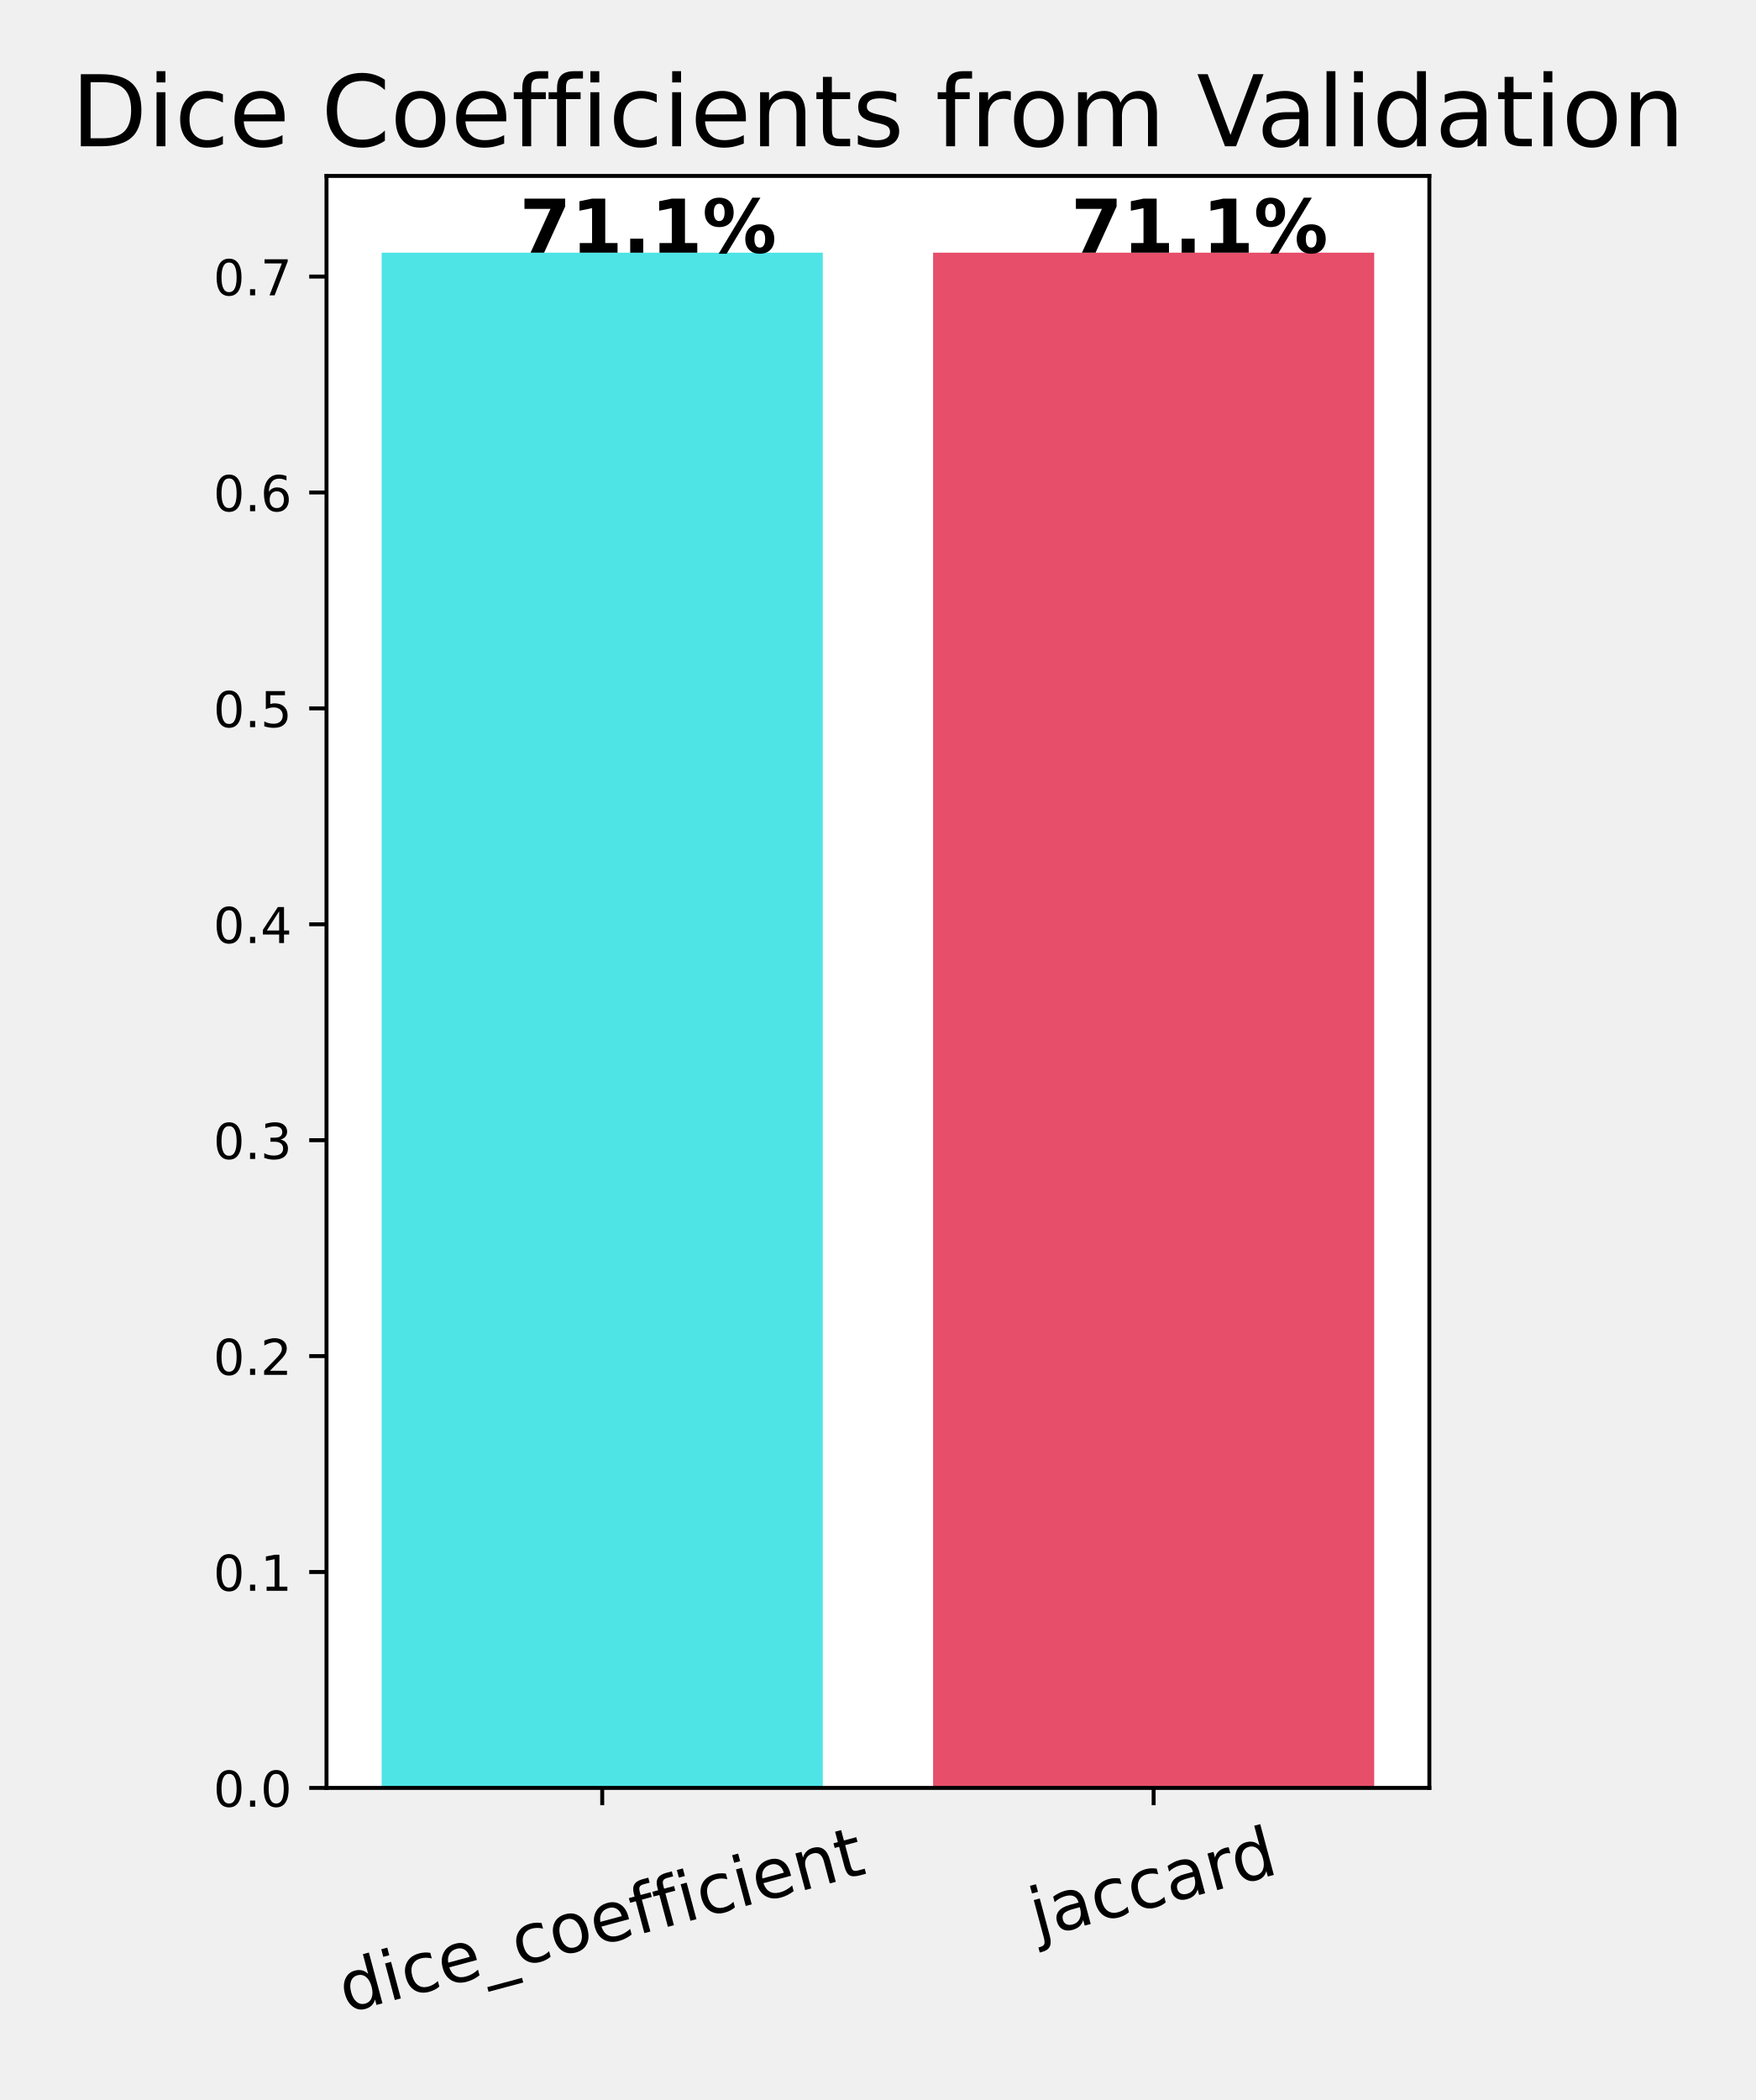
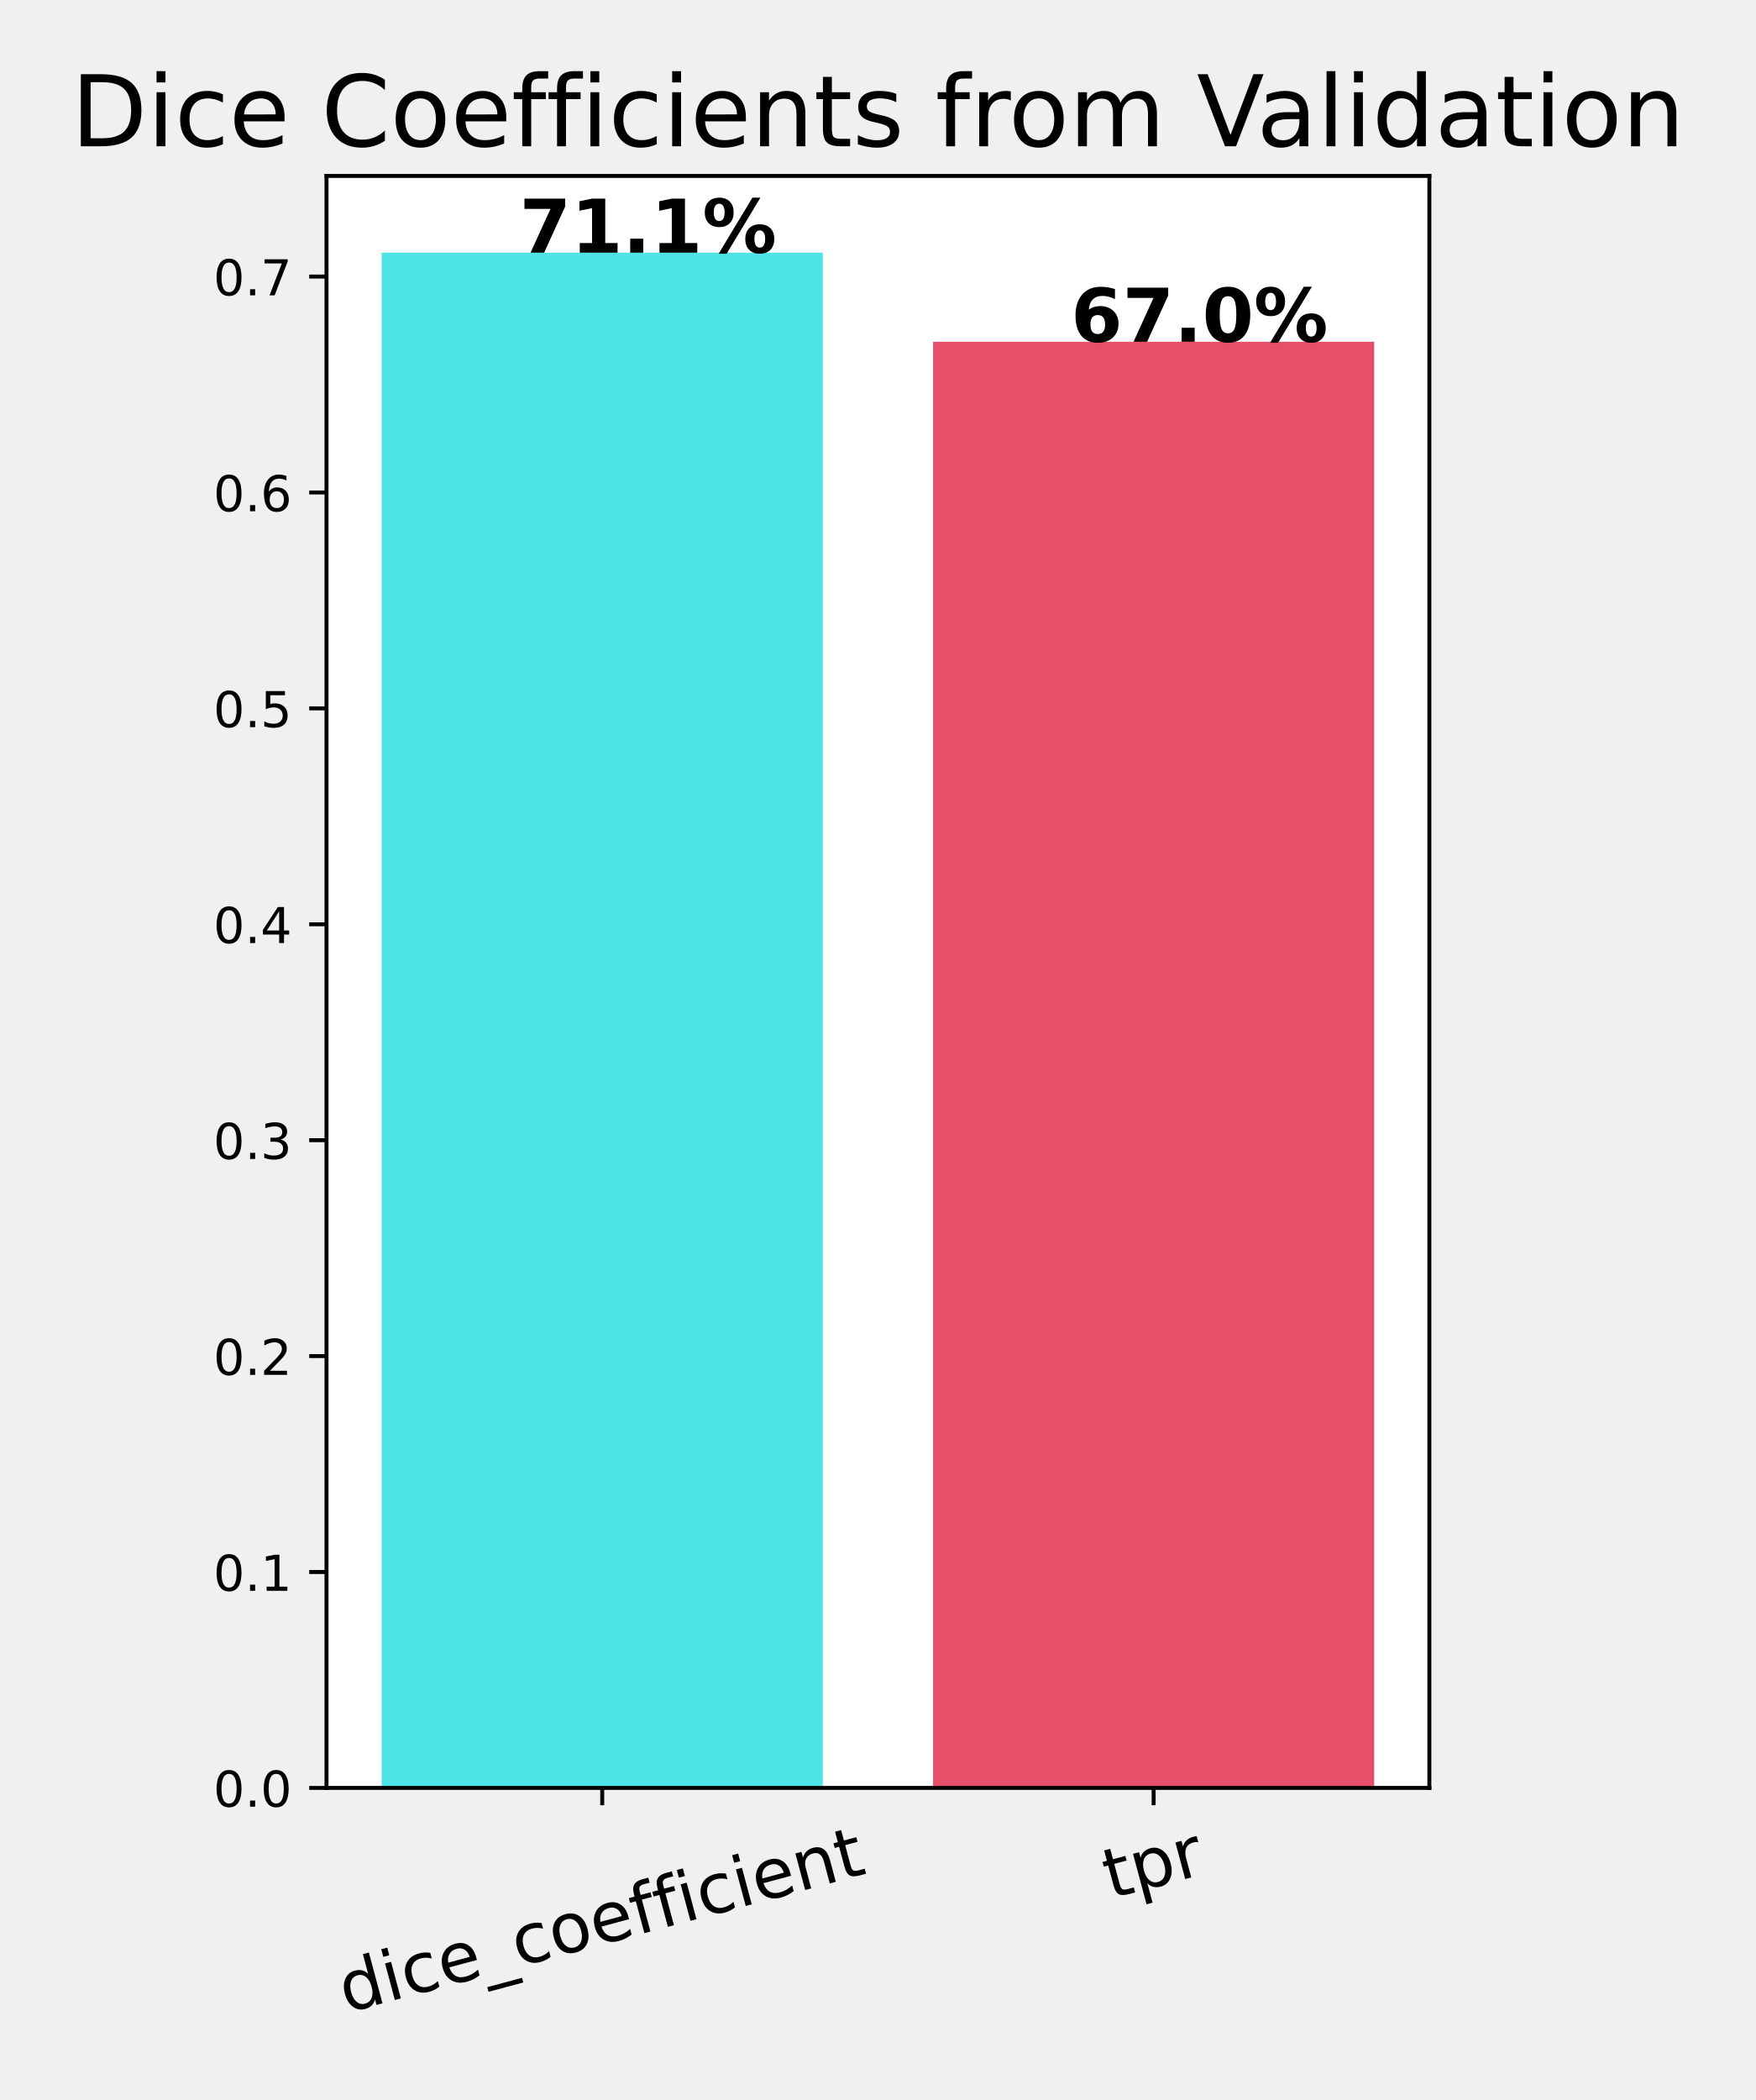
<svg xmlns="http://www.w3.org/2000/svg" xmlns:xlink="http://www.w3.org/1999/xlink" height="424.904pt" version="1.1" viewBox="0 0 355.363 424.904" width="355.363pt">
  <defs>
    <style type="text/css">*{stroke-linecap:butt;stroke-linejoin:round;}</style>
  </defs>
  <g id="figure_1">
    <g id="patch_1">
      <path d="M 0 424.904  L 355.363 424.904  L 355.363 0  L 0 0  z " style="fill:none;" />
    </g>
    <g id="axes_1">
      <g id="patch_2">
        <path d="M 66.081 361.757  L 289.281 361.757  L 289.281 35.597  L 66.081 35.597  z " style="fill:#ffffff;" />
      </g>
      <g id="patch_3">
-         <path clip-path="url(#pa6f3ede943)" d="M 77.241 361.757  L 166.521 361.757  L 166.521 51.128  L 77.241 51.128  z " style="fill:#4ee4e6;" />
+         <path clip-path="url(#p992cbc4ef8)" d="M 77.241 361.757  L 166.521 361.757  L 166.521 51.128  L 77.241 51.128  z " style="fill:#4ee4e6;" />
      </g>
      <g id="patch_4">
-         <path clip-path="url(#pa6f3ede943)" d="M 188.841 361.757  L 278.121 361.757  L 278.121 51.128  L 188.841 51.128  z " style="fill:#e64e6a;" />
+         <path clip-path="url(#p992cbc4ef8)" d="M 188.841 361.757  L 278.121 361.757  L 278.121 69.147  L 188.841 69.147  z " style="fill:#e64e6a;" />
      </g>
      <g id="matplotlib.axis_1">
        <g id="xtick_1">
          <g id="line2d_1">
            <defs>
-               <path d="M 0 0  L 0 3.5  " id="m97381e86b2" style="stroke:#000000;stroke-width:0.8;" />
+               <path d="M 0 0  L 0 3.5  " id="ma93e0fe162" style="stroke:#000000;stroke-width:0.8;" />
            </defs>
            <g>
-               <use style="stroke:#000000;stroke-width:0.8;" x="121.881" xlink:href="#m97381e86b2" y="361.757" />
+               <use style="stroke:#000000;stroke-width:0.8;" x="121.881" xlink:href="#ma93e0fe162" y="361.757" />
            </g>
          </g>
          <g id="text_1">
            <g transform="translate(70.05419 407.3151)rotate(-15)scale(0.14 -0.14)">
              <defs>
                <path d="M 45.406 46.391  L 45.406 75.984  L 54.391 75.984  L 54.391 0  L 45.406 0  L 45.406 8.203  Q 42.578 3.328 38.25 0.953  Q 33.938 -1.422 27.875 -1.422  Q 17.969 -1.422 11.734 6.484  Q 5.516 14.406 5.516 27.297  Q 5.516 40.188 11.734 48.094  Q 17.969 56 27.875 56  Q 33.938 56 38.25 53.625  Q 42.578 51.266 45.406 46.391  z M 14.797 27.297  Q 14.797 17.391 18.875 11.75  Q 22.953 6.109 30.078 6.109  Q 37.203 6.109 41.297 11.75  Q 45.406 17.391 45.406 27.297  Q 45.406 37.203 41.297 42.844  Q 37.203 48.484 30.078 48.484  Q 22.953 48.484 18.875 42.844  Q 14.797 37.203 14.797 27.297  z " id="DejaVuSans-100" />
                <path d="M 9.422 54.688  L 18.406 54.688  L 18.406 0  L 9.422 0  z M 9.422 75.984  L 18.406 75.984  L 18.406 64.594  L 9.422 64.594  z " id="DejaVuSans-105" />
                <path d="M 48.781 52.594  L 48.781 44.188  Q 44.969 46.297 41.141 47.344  Q 37.312 48.391 33.406 48.391  Q 24.656 48.391 19.812 42.844  Q 14.984 37.312 14.984 27.297  Q 14.984 17.281 19.812 11.734  Q 24.656 6.203 33.406 6.203  Q 37.312 6.203 41.141 7.25  Q 44.969 8.297 48.781 10.406  L 48.781 2.094  Q 45.016 0.344 40.984 -0.531  Q 36.969 -1.422 32.422 -1.422  Q 20.062 -1.422 12.781 6.344  Q 5.516 14.109 5.516 27.297  Q 5.516 40.672 12.859 48.328  Q 20.219 56 33.016 56  Q 37.156 56 41.109 55.141  Q 45.062 54.297 48.781 52.594  z " id="DejaVuSans-99" />
                <path d="M 56.203 29.594  L 56.203 25.203  L 14.891 25.203  Q 15.484 15.922 20.484 11.062  Q 25.484 6.203 34.422 6.203  Q 39.594 6.203 44.453 7.469  Q 49.312 8.734 54.109 11.281  L 54.109 2.781  Q 49.266 0.734 44.188 -0.344  Q 39.109 -1.422 33.891 -1.422  Q 20.797 -1.422 13.156 6.188  Q 5.516 13.812 5.516 26.812  Q 5.516 40.234 12.766 48.109  Q 20.016 56 32.328 56  Q 43.359 56 49.781 48.891  Q 56.203 41.797 56.203 29.594  z M 47.219 32.234  Q 47.125 39.594 43.094 43.984  Q 39.062 48.391 32.422 48.391  Q 24.906 48.391 20.391 44.141  Q 15.875 39.891 15.188 32.172  z " id="DejaVuSans-101" />
                <path d="M 50.984 -16.609  L 50.984 -23.578  L -0.984 -23.578  L -0.984 -16.609  z " id="DejaVuSans-95" />
                <path d="M 30.609 48.391  Q 23.391 48.391 19.188 42.75  Q 14.984 37.109 14.984 27.297  Q 14.984 17.484 19.156 11.844  Q 23.344 6.203 30.609 6.203  Q 37.797 6.203 41.984 11.859  Q 46.188 17.531 46.188 27.297  Q 46.188 37.016 41.984 42.703  Q 37.797 48.391 30.609 48.391  z M 30.609 56  Q 42.328 56 49.016 48.375  Q 55.719 40.766 55.719 27.297  Q 55.719 13.875 49.016 6.219  Q 42.328 -1.422 30.609 -1.422  Q 18.844 -1.422 12.172 6.219  Q 5.516 13.875 5.516 27.297  Q 5.516 40.766 12.172 48.375  Q 18.844 56 30.609 56  z " id="DejaVuSans-111" />
                <path d="M 37.109 75.984  L 37.109 68.5  L 28.516 68.5  Q 23.688 68.5 21.797 66.547  Q 19.922 64.594 19.922 59.516  L 19.922 54.688  L 34.719 54.688  L 34.719 47.703  L 19.922 47.703  L 19.922 0  L 10.891 0  L 10.891 47.703  L 2.297 47.703  L 2.297 54.688  L 10.891 54.688  L 10.891 58.5  Q 10.891 67.625 15.141 71.797  Q 19.391 75.984 28.609 75.984  z " id="DejaVuSans-102" />
                <path d="M 54.891 33.016  L 54.891 0  L 45.906 0  L 45.906 32.719  Q 45.906 40.484 42.875 44.328  Q 39.844 48.188 33.797 48.188  Q 26.516 48.188 22.312 43.547  Q 18.109 38.922 18.109 30.906  L 18.109 0  L 9.078 0  L 9.078 54.688  L 18.109 54.688  L 18.109 46.188  Q 21.344 51.125 25.703 53.562  Q 30.078 56 35.797 56  Q 45.219 56 50.047 50.172  Q 54.891 44.344 54.891 33.016  z " id="DejaVuSans-110" />
                <path d="M 18.312 70.219  L 18.312 54.688  L 36.812 54.688  L 36.812 47.703  L 18.312 47.703  L 18.312 18.016  Q 18.312 11.328 20.141 9.422  Q 21.969 7.516 27.594 7.516  L 36.812 7.516  L 36.812 0  L 27.594 0  Q 17.188 0 13.234 3.875  Q 9.281 7.766 9.281 18.016  L 9.281 47.703  L 2.688 47.703  L 2.688 54.688  L 9.281 54.688  L 9.281 70.219  z " id="DejaVuSans-116" />
              </defs>
              <use xlink:href="#DejaVuSans-100" />
              <use x="63.477" xlink:href="#DejaVuSans-105" />
              <use x="91.26" xlink:href="#DejaVuSans-99" />
              <use x="146.24" xlink:href="#DejaVuSans-101" />
              <use x="207.764" xlink:href="#DejaVuSans-95" />
              <use x="257.764" xlink:href="#DejaVuSans-99" />
              <use x="312.744" xlink:href="#DejaVuSans-111" />
              <use x="373.926" xlink:href="#DejaVuSans-101" />
              <use x="435.449" xlink:href="#DejaVuSans-102" />
              <use x="470.654" xlink:href="#DejaVuSans-102" />
              <use x="505.859" xlink:href="#DejaVuSans-105" />
              <use x="533.643" xlink:href="#DejaVuSans-99" />
              <use x="588.623" xlink:href="#DejaVuSans-105" />
              <use x="616.406" xlink:href="#DejaVuSans-101" />
              <use x="677.93" xlink:href="#DejaVuSans-110" />
              <use x="741.309" xlink:href="#DejaVuSans-116" />
            </g>
          </g>
        </g>
        <g id="xtick_2">
          <g id="line2d_2">
            <g>
-               <use style="stroke:#000000;stroke-width:0.8;" x="233.481" xlink:href="#m97381e86b2" y="361.757" />
+               <use style="stroke:#000000;stroke-width:0.8;" x="233.481" xlink:href="#ma93e0fe162" y="361.757" />
            </g>
          </g>
          <g id="text_2">
-             <g transform="translate(209.9264 392.1911)rotate(-15)scale(0.14 -0.14)">
-               <defs>
-                 <path d="M 9.422 54.688  L 18.406 54.688  L 18.406 -0.984  Q 18.406 -11.422 14.422 -16.109  Q 10.453 -20.797 1.609 -20.797  L -1.812 -20.797  L -1.812 -13.188  L 0.594 -13.188  Q 5.719 -13.188 7.562 -10.812  Q 9.422 -8.453 9.422 -0.984  z M 9.422 75.984  L 18.406 75.984  L 18.406 64.594  L 9.422 64.594  z " id="DejaVuSans-106" />
-                 <path d="M 34.281 27.484  Q 23.391 27.484 19.188 25  Q 14.984 22.516 14.984 16.5  Q 14.984 11.719 18.141 8.906  Q 21.297 6.109 26.703 6.109  Q 34.188 6.109 38.703 11.406  Q 43.219 16.703 43.219 25.484  L 43.219 27.484  z M 52.203 31.203  L 52.203 0  L 43.219 0  L 43.219 8.297  Q 40.141 3.328 35.547 0.953  Q 30.953 -1.422 24.312 -1.422  Q 15.922 -1.422 10.953 3.297  Q 6 8.016 6 15.922  Q 6 25.141 12.172 29.828  Q 18.359 34.516 30.609 34.516  L 43.219 34.516  L 43.219 35.406  Q 43.219 41.609 39.141 45  Q 35.062 48.391 27.688 48.391  Q 23 48.391 18.547 47.266  Q 14.109 46.141 10.016 43.891  L 10.016 52.203  Q 14.938 54.109 19.578 55.047  Q 24.219 56 28.609 56  Q 40.484 56 46.344 49.844  Q 52.203 43.703 52.203 31.203  z " id="DejaVuSans-97" />
+             <g transform="translate(224.7583 384.2426)rotate(-15)scale(0.14 -0.14)">
+               <defs>
+                 <path d="M 18.109 8.203  L 18.109 -20.797  L 9.078 -20.797  L 9.078 54.688  L 18.109 54.688  L 18.109 46.391  Q 20.953 51.266 25.266 53.625  Q 29.594 56 35.594 56  Q 45.562 56 51.781 48.094  Q 58.016 40.188 58.016 27.297  Q 58.016 14.406 51.781 6.484  Q 45.562 -1.422 35.594 -1.422  Q 29.594 -1.422 25.266 0.953  Q 20.953 3.328 18.109 8.203  z M 48.688 27.297  Q 48.688 37.203 44.609 42.844  Q 40.531 48.484 33.406 48.484  Q 26.266 48.484 22.188 42.844  Q 18.109 37.203 18.109 27.297  Q 18.109 17.391 22.188 11.75  Q 26.266 6.109 33.406 6.109  Q 40.531 6.109 44.609 11.75  Q 48.688 17.391 48.688 27.297  z " id="DejaVuSans-112" />
                <path d="M 41.109 46.297  Q 39.594 47.172 37.812 47.578  Q 36.031 48 33.891 48  Q 26.266 48 22.188 43.047  Q 18.109 38.094 18.109 28.812  L 18.109 0  L 9.078 0  L 9.078 54.688  L 18.109 54.688  L 18.109 46.188  Q 20.953 51.172 25.484 53.578  Q 30.031 56 36.531 56  Q 37.453 56 38.578 55.875  Q 39.703 55.766 41.062 55.516  z " id="DejaVuSans-114" />
              </defs>
-               <use xlink:href="#DejaVuSans-106" />
-               <use x="27.783" xlink:href="#DejaVuSans-97" />
-               <use x="89.062" xlink:href="#DejaVuSans-99" />
-               <use x="144.043" xlink:href="#DejaVuSans-99" />
-               <use x="199.023" xlink:href="#DejaVuSans-97" />
-               <use x="260.303" xlink:href="#DejaVuSans-114" />
-               <use x="299.666" xlink:href="#DejaVuSans-100" />
+               <use xlink:href="#DejaVuSans-116" />
+               <use x="39.209" xlink:href="#DejaVuSans-112" />
+               <use x="102.686" xlink:href="#DejaVuSans-114" />
            </g>
          </g>
        </g>
      </g>
      <g id="matplotlib.axis_2">
        <g id="ytick_1">
          <g id="line2d_3">
            <defs>
-               <path d="M 0 0  L -3.5 0  " id="ma54d1f8f52" style="stroke:#000000;stroke-width:0.8;" />
+               <path d="M 0 0  L -3.5 0  " id="m55bb09a449" style="stroke:#000000;stroke-width:0.8;" />
            </defs>
            <g>
-               <use style="stroke:#000000;stroke-width:0.8;" x="66.081" xlink:href="#ma54d1f8f52" y="361.757" />
+               <use style="stroke:#000000;stroke-width:0.8;" x="66.081" xlink:href="#m55bb09a449" y="361.757" />
            </g>
          </g>
          <g id="text_3">
            <g transform="translate(43.17813 365.5561)scale(0.1 -0.1)">
              <defs>
                <path d="M 31.781 66.406  Q 24.172 66.406 20.328 58.906  Q 16.5 51.422 16.5 36.375  Q 16.5 21.391 20.328 13.891  Q 24.172 6.391 31.781 6.391  Q 39.453 6.391 43.281 13.891  Q 47.125 21.391 47.125 36.375  Q 47.125 51.422 43.281 58.906  Q 39.453 66.406 31.781 66.406  z M 31.781 74.219  Q 44.047 74.219 50.516 64.516  Q 56.984 54.828 56.984 36.375  Q 56.984 17.969 50.516 8.266  Q 44.047 -1.422 31.781 -1.422  Q 19.531 -1.422 13.062 8.266  Q 6.594 17.969 6.594 36.375  Q 6.594 54.828 13.062 64.516  Q 19.531 74.219 31.781 74.219  z " id="DejaVuSans-48" />
                <path d="M 10.688 12.406  L 21 12.406  L 21 0  L 10.688 0  z " id="DejaVuSans-46" />
              </defs>
              <use xlink:href="#DejaVuSans-48" />
              <use x="63.623" xlink:href="#DejaVuSans-46" />
              <use x="95.41" xlink:href="#DejaVuSans-48" />
            </g>
          </g>
        </g>
        <g id="ytick_2">
          <g id="line2d_4">
            <g>
-               <use style="stroke:#000000;stroke-width:0.8;" x="66.081" xlink:href="#ma54d1f8f52" y="318.071" />
+               <use style="stroke:#000000;stroke-width:0.8;" x="66.081" xlink:href="#m55bb09a449" y="318.071" />
            </g>
          </g>
          <g id="text_4">
            <g transform="translate(43.17813 321.8702)scale(0.1 -0.1)">
              <defs>
                <path d="M 12.406 8.297  L 28.516 8.297  L 28.516 63.922  L 10.984 60.406  L 10.984 69.391  L 28.422 72.906  L 38.281 72.906  L 38.281 8.297  L 54.391 8.297  L 54.391 0  L 12.406 0  z " id="DejaVuSans-49" />
              </defs>
              <use xlink:href="#DejaVuSans-48" />
              <use x="63.623" xlink:href="#DejaVuSans-46" />
              <use x="95.41" xlink:href="#DejaVuSans-49" />
            </g>
          </g>
        </g>
        <g id="ytick_3">
          <g id="line2d_5">
            <g>
-               <use style="stroke:#000000;stroke-width:0.8;" x="66.081" xlink:href="#ma54d1f8f52" y="274.385" />
+               <use style="stroke:#000000;stroke-width:0.8;" x="66.081" xlink:href="#m55bb09a449" y="274.385" />
            </g>
          </g>
          <g id="text_5">
            <g transform="translate(43.17813 278.1844)scale(0.1 -0.1)">
              <defs>
                <path d="M 19.188 8.297  L 53.609 8.297  L 53.609 0  L 7.328 0  L 7.328 8.297  Q 12.938 14.109 22.625 23.891  Q 32.328 33.688 34.812 36.531  Q 39.547 41.844 41.422 45.531  Q 43.312 49.219 43.312 52.781  Q 43.312 58.594 39.234 62.25  Q 35.156 65.922 28.609 65.922  Q 23.969 65.922 18.812 64.312  Q 13.672 62.703 7.812 59.422  L 7.812 69.391  Q 13.766 71.781 18.938 73  Q 24.125 74.219 28.422 74.219  Q 39.75 74.219 46.484 68.547  Q 53.219 62.891 53.219 53.422  Q 53.219 48.922 51.531 44.891  Q 49.859 40.875 45.406 35.406  Q 44.188 33.984 37.641 27.219  Q 31.109 20.453 19.188 8.297  z " id="DejaVuSans-50" />
              </defs>
              <use xlink:href="#DejaVuSans-48" />
              <use x="63.623" xlink:href="#DejaVuSans-46" />
              <use x="95.41" xlink:href="#DejaVuSans-50" />
            </g>
          </g>
        </g>
        <g id="ytick_4">
          <g id="line2d_6">
            <g>
-               <use style="stroke:#000000;stroke-width:0.8;" x="66.081" xlink:href="#ma54d1f8f52" y="230.699" />
+               <use style="stroke:#000000;stroke-width:0.8;" x="66.081" xlink:href="#m55bb09a449" y="230.699" />
            </g>
          </g>
          <g id="text_6">
            <g transform="translate(43.17813 234.4985)scale(0.1 -0.1)">
              <defs>
                <path d="M 40.578 39.312  Q 47.656 37.797 51.625 33  Q 55.609 28.219 55.609 21.188  Q 55.609 10.406 48.188 4.484  Q 40.766 -1.422 27.094 -1.422  Q 22.516 -1.422 17.656 -0.516  Q 12.797 0.391 7.625 2.203  L 7.625 11.719  Q 11.719 9.328 16.594 8.109  Q 21.484 6.891 26.812 6.891  Q 36.078 6.891 40.938 10.547  Q 45.797 14.203 45.797 21.188  Q 45.797 27.641 41.281 31.266  Q 36.766 34.906 28.719 34.906  L 20.219 34.906  L 20.219 43.016  L 29.109 43.016  Q 36.375 43.016 40.234 45.922  Q 44.094 48.828 44.094 54.297  Q 44.094 59.906 40.109 62.906  Q 36.141 65.922 28.719 65.922  Q 24.656 65.922 20.016 65.031  Q 15.375 64.156 9.812 62.312  L 9.812 71.094  Q 15.438 72.656 20.344 73.438  Q 25.25 74.219 29.594 74.219  Q 40.828 74.219 47.359 69.109  Q 53.906 64.016 53.906 55.328  Q 53.906 49.266 50.438 45.094  Q 46.969 40.922 40.578 39.312  z " id="DejaVuSans-51" />
              </defs>
              <use xlink:href="#DejaVuSans-48" />
              <use x="63.623" xlink:href="#DejaVuSans-46" />
              <use x="95.41" xlink:href="#DejaVuSans-51" />
            </g>
          </g>
        </g>
        <g id="ytick_5">
          <g id="line2d_7">
            <g>
-               <use style="stroke:#000000;stroke-width:0.8;" x="66.081" xlink:href="#ma54d1f8f52" y="187.013" />
+               <use style="stroke:#000000;stroke-width:0.8;" x="66.081" xlink:href="#m55bb09a449" y="187.013" />
            </g>
          </g>
          <g id="text_7">
            <g transform="translate(43.17813 190.8126)scale(0.1 -0.1)">
              <defs>
                <path d="M 37.797 64.312  L 12.891 25.391  L 37.797 25.391  z M 35.203 72.906  L 47.609 72.906  L 47.609 25.391  L 58.016 25.391  L 58.016 17.188  L 47.609 17.188  L 47.609 0  L 37.797 0  L 37.797 17.188  L 4.891 17.188  L 4.891 26.703  z " id="DejaVuSans-52" />
              </defs>
              <use xlink:href="#DejaVuSans-48" />
              <use x="63.623" xlink:href="#DejaVuSans-46" />
              <use x="95.41" xlink:href="#DejaVuSans-52" />
            </g>
          </g>
        </g>
        <g id="ytick_6">
          <g id="line2d_8">
            <g>
-               <use style="stroke:#000000;stroke-width:0.8;" x="66.081" xlink:href="#ma54d1f8f52" y="143.328" />
+               <use style="stroke:#000000;stroke-width:0.8;" x="66.081" xlink:href="#m55bb09a449" y="143.328" />
            </g>
          </g>
          <g id="text_8">
            <g transform="translate(43.17813 147.1268)scale(0.1 -0.1)">
              <defs>
                <path d="M 10.797 72.906  L 49.516 72.906  L 49.516 64.594  L 19.828 64.594  L 19.828 46.734  Q 21.969 47.469 24.109 47.828  Q 26.266 48.188 28.422 48.188  Q 40.625 48.188 47.75 41.5  Q 54.891 34.812 54.891 23.391  Q 54.891 11.625 47.562 5.094  Q 40.234 -1.422 26.906 -1.422  Q 22.312 -1.422 17.547 -0.641  Q 12.797 0.141 7.719 1.703  L 7.719 11.625  Q 12.109 9.234 16.797 8.062  Q 21.484 6.891 26.703 6.891  Q 35.156 6.891 40.078 11.328  Q 45.016 15.766 45.016 23.391  Q 45.016 31 40.078 35.438  Q 35.156 39.891 26.703 39.891  Q 22.75 39.891 18.812 39.016  Q 14.891 38.141 10.797 36.281  z " id="DejaVuSans-53" />
              </defs>
              <use xlink:href="#DejaVuSans-48" />
              <use x="63.623" xlink:href="#DejaVuSans-46" />
              <use x="95.41" xlink:href="#DejaVuSans-53" />
            </g>
          </g>
        </g>
        <g id="ytick_7">
          <g id="line2d_9">
            <g>
-               <use style="stroke:#000000;stroke-width:0.8;" x="66.081" xlink:href="#ma54d1f8f52" y="99.642" />
+               <use style="stroke:#000000;stroke-width:0.8;" x="66.081" xlink:href="#m55bb09a449" y="99.642" />
            </g>
          </g>
          <g id="text_9">
            <g transform="translate(43.17813 103.4409)scale(0.1 -0.1)">
              <defs>
                <path d="M 33.016 40.375  Q 26.375 40.375 22.484 35.828  Q 18.609 31.297 18.609 23.391  Q 18.609 15.531 22.484 10.953  Q 26.375 6.391 33.016 6.391  Q 39.656 6.391 43.531 10.953  Q 47.406 15.531 47.406 23.391  Q 47.406 31.297 43.531 35.828  Q 39.656 40.375 33.016 40.375  z M 52.594 71.297  L 52.594 62.312  Q 48.875 64.062 45.094 64.984  Q 41.312 65.922 37.594 65.922  Q 27.828 65.922 22.672 59.328  Q 17.531 52.734 16.797 39.406  Q 19.672 43.656 24.016 45.922  Q 28.375 48.188 33.594 48.188  Q 44.578 48.188 50.953 41.516  Q 57.328 34.859 57.328 23.391  Q 57.328 12.156 50.688 5.359  Q 44.047 -1.422 33.016 -1.422  Q 20.359 -1.422 13.672 8.266  Q 6.984 17.969 6.984 36.375  Q 6.984 53.656 15.188 63.938  Q 23.391 74.219 37.203 74.219  Q 40.922 74.219 44.703 73.484  Q 48.484 72.75 52.594 71.297  z " id="DejaVuSans-54" />
              </defs>
              <use xlink:href="#DejaVuSans-48" />
              <use x="63.623" xlink:href="#DejaVuSans-46" />
              <use x="95.41" xlink:href="#DejaVuSans-54" />
            </g>
          </g>
        </g>
        <g id="ytick_8">
          <g id="line2d_10">
            <g>
-               <use style="stroke:#000000;stroke-width:0.8;" x="66.081" xlink:href="#ma54d1f8f52" y="55.956" />
+               <use style="stroke:#000000;stroke-width:0.8;" x="66.081" xlink:href="#m55bb09a449" y="55.956" />
            </g>
          </g>
          <g id="text_10">
            <g transform="translate(43.17813 59.75506)scale(0.1 -0.1)">
              <defs>
                <path d="M 8.203 72.906  L 55.078 72.906  L 55.078 68.703  L 28.609 0  L 18.312 0  L 43.219 64.594  L 8.203 64.594  z " id="DejaVuSans-55" />
              </defs>
              <use xlink:href="#DejaVuSans-48" />
              <use x="63.623" xlink:href="#DejaVuSans-46" />
              <use x="95.41" xlink:href="#DejaVuSans-55" />
            </g>
          </g>
        </g>
      </g>
      <g id="line2d_11">
-         <path clip-path="url(#pa6f3ede943)" d="M 0 0  " style="fill:none;stroke:#424242;stroke-linecap:square;stroke-width:2.7;" />
+         <path clip-path="url(#p992cbc4ef8)" d="M 0 0  " style="fill:none;stroke:#424242;stroke-linecap:square;stroke-width:2.7;" />
      </g>
      <g id="line2d_12">
-         <path clip-path="url(#pa6f3ede943)" d="M 0 0  " style="fill:none;stroke:#424242;stroke-linecap:square;stroke-width:2.7;" />
+         <path clip-path="url(#p992cbc4ef8)" d="M 0 0  " style="fill:none;stroke:#424242;stroke-linecap:square;stroke-width:2.7;" />
      </g>
      <g id="patch_5">
        <path d="M 66.081 361.757  L 66.081 35.597  " style="fill:none;stroke:#000000;stroke-linecap:square;stroke-linejoin:miter;stroke-width:0.8;" />
      </g>
      <g id="patch_6">
        <path d="M 289.281 361.757  L 289.281 35.597  " style="fill:none;stroke:#000000;stroke-linecap:square;stroke-linejoin:miter;stroke-width:0.8;" />
      </g>
      <g id="patch_7">
        <path d="M 66.081 361.757  L 289.281 361.757  " style="fill:none;stroke:#000000;stroke-linecap:square;stroke-linejoin:miter;stroke-width:0.8;" />
      </g>
      <g id="patch_8">
        <path d="M 66.081 35.597  L 289.281 35.597  " style="fill:none;stroke:#000000;stroke-linecap:square;stroke-linejoin:miter;stroke-width:0.8;" />
      </g>
      <g id="text_11">
        <g transform="translate(105.1412 51.1283)scale(0.15 -0.15)">
          <defs>
            <path d="M 6.688 72.906  L 61.625 72.906  L 61.625 62.312  L 33.203 0  L 14.891 0  L 41.797 59.078  L 6.688 59.078  z " id="DejaVuSans-Bold-55" />
            <path d="M 11.719 12.984  L 28.328 12.984  L 28.328 60.109  L 11.281 56.594  L 11.281 69.391  L 28.219 72.906  L 46.094 72.906  L 46.094 12.984  L 62.703 12.984  L 62.703 0  L 11.719 0  z " id="DejaVuSans-Bold-49" />
            <path d="M 10.203 18.891  L 27.781 18.891  L 27.781 0  L 10.203 0  z " id="DejaVuSans-Bold-46" />
            <path d="M 77.484 30.078  Q 74.031 30.078 72.125 27.078  Q 70.219 24.078 70.219 18.5  Q 70.219 12.891 72.094 9.891  Q 73.969 6.891 77.484 6.891  Q 81 6.891 82.859 9.891  Q 84.719 12.891 84.719 18.5  Q 84.719 24.078 82.828 27.078  Q 80.953 30.078 77.484 30.078  z M 77.484 38.281  Q 86.578 38.281 91.797 33  Q 97.016 27.734 97.016 18.5  Q 97.016 9.281 91.797 3.922  Q 86.578 -1.422 77.484 -1.422  Q 68.406 -1.422 63.156 3.922  Q 57.906 9.281 57.906 18.5  Q 57.906 27.688 63.156 32.984  Q 68.406 38.281 77.484 38.281  z M 32.719 -1.422  L 21.922 -1.422  L 67.484 74.219  L 78.328 74.219  z M 22.703 74.219  Q 31.781 74.219 36.984 68.922  Q 42.188 63.625 42.188 54.391  Q 42.188 45.172 36.984 39.844  Q 31.781 34.516 22.703 34.516  Q 13.625 34.516 8.422 39.844  Q 3.219 45.172 3.219 54.391  Q 3.219 63.625 8.422 68.922  Q 13.625 74.219 22.703 74.219  z M 22.703 66.016  Q 19.188 66.016 17.281 62.984  Q 15.375 59.969 15.375 54.391  Q 15.375 48.781 17.281 45.719  Q 19.188 42.672 22.703 42.672  Q 26.219 42.672 28.094 45.719  Q 29.984 48.781 29.984 54.391  Q 29.984 59.969 28.078 62.984  Q 26.172 66.016 22.703 66.016  z " id="DejaVuSans-Bold-37" />
          </defs>
          <use xlink:href="#DejaVuSans-Bold-55" />
          <use x="69.58" xlink:href="#DejaVuSans-Bold-49" />
          <use x="139.16" xlink:href="#DejaVuSans-Bold-46" />
          <use x="177.148" xlink:href="#DejaVuSans-Bold-49" />
          <use x="246.729" xlink:href="#DejaVuSans-Bold-37" />
        </g>
      </g>
      <g id="text_12">
-         <g transform="translate(216.7413 51.1283)scale(0.15 -0.15)">
-           <use xlink:href="#DejaVuSans-Bold-55" />
-           <use x="69.58" xlink:href="#DejaVuSans-Bold-49" />
+         <g transform="translate(216.7413 69.14665)scale(0.15 -0.15)">
+           <defs>
+             <path d="M 36.188 35.984  Q 31.25 35.984 28.781 32.781  Q 26.312 29.594 26.312 23.188  Q 26.312 16.797 28.781 13.594  Q 31.25 10.406 36.188 10.406  Q 41.156 10.406 43.625 13.594  Q 46.094 16.797 46.094 23.188  Q 46.094 29.594 43.625 32.781  Q 41.156 35.984 36.188 35.984  z M 59.422 71  L 59.422 57.516  Q 54.781 59.719 50.672 60.766  Q 46.578 61.812 42.672 61.812  Q 34.281 61.812 29.594 57.141  Q 24.906 52.484 24.125 43.312  Q 27.344 45.703 31.094 46.891  Q 34.859 48.094 39.312 48.094  Q 50.484 48.094 57.344 41.547  Q 64.203 35.016 64.203 24.422  Q 64.203 12.703 56.531 5.641  Q 48.875 -1.422 35.984 -1.422  Q 21.781 -1.422 13.984 8.172  Q 6.203 17.781 6.203 35.406  Q 6.203 53.469 15.312 63.797  Q 24.422 74.125 40.281 74.125  Q 45.312 74.125 50.047 73.344  Q 54.781 72.562 59.422 71  z " id="DejaVuSans-Bold-54" />
+             <path d="M 46 36.531  Q 46 50.203 43.438 55.781  Q 40.875 61.375 34.812 61.375  Q 28.766 61.375 26.172 55.781  Q 23.578 50.203 23.578 36.531  Q 23.578 22.703 26.172 17.031  Q 28.766 11.375 34.812 11.375  Q 40.828 11.375 43.406 17.031  Q 46 22.703 46 36.531  z M 64.797 36.375  Q 64.797 18.266 56.984 8.422  Q 49.172 -1.422 34.812 -1.422  Q 20.406 -1.422 12.594 8.422  Q 4.781 18.266 4.781 36.375  Q 4.781 54.547 12.594 64.375  Q 20.406 74.219 34.812 74.219  Q 49.172 74.219 56.984 64.375  Q 64.797 54.547 64.797 36.375  z " id="DejaVuSans-Bold-48" />
+           </defs>
+           <use xlink:href="#DejaVuSans-Bold-54" />
+           <use x="69.58" xlink:href="#DejaVuSans-Bold-55" />
          <use x="139.16" xlink:href="#DejaVuSans-Bold-46" />
-           <use x="177.148" xlink:href="#DejaVuSans-Bold-49" />
+           <use x="177.148" xlink:href="#DejaVuSans-Bold-48" />
          <use x="246.729" xlink:href="#DejaVuSans-Bold-37" />
        </g>
      </g>
      <g id="text_13">
        <g transform="translate(14.4 29.59688)scale(0.2 -0.2)">
          <defs>
            <path d="M 19.672 64.797  L 19.672 8.109  L 31.594 8.109  Q 46.688 8.109 53.688 14.938  Q 60.688 21.781 60.688 36.531  Q 60.688 51.172 53.688 57.984  Q 46.688 64.797 31.594 64.797  z M 9.812 72.906  L 30.078 72.906  Q 51.266 72.906 61.172 64.094  Q 71.094 55.281 71.094 36.531  Q 71.094 17.672 61.125 8.828  Q 51.172 0 30.078 0  L 9.812 0  z " id="DejaVuSans-68" />
            <path id="DejaVuSans-32" />
            <path d="M 64.406 67.281  L 64.406 56.891  Q 59.422 61.531 53.781 63.812  Q 48.141 66.109 41.797 66.109  Q 29.297 66.109 22.656 58.469  Q 16.016 50.828 16.016 36.375  Q 16.016 21.969 22.656 14.328  Q 29.297 6.688 41.797 6.688  Q 48.141 6.688 53.781 8.984  Q 59.422 11.281 64.406 15.922  L 64.406 5.609  Q 59.234 2.094 53.438 0.328  Q 47.656 -1.422 41.219 -1.422  Q 24.656 -1.422 15.125 8.703  Q 5.609 18.844 5.609 36.375  Q 5.609 53.953 15.125 64.078  Q 24.656 74.219 41.219 74.219  Q 47.75 74.219 53.531 72.484  Q 59.328 70.75 64.406 67.281  z " id="DejaVuSans-67" />
            <path d="M 44.281 53.078  L 44.281 44.578  Q 40.484 46.531 36.375 47.5  Q 32.281 48.484 27.875 48.484  Q 21.188 48.484 17.844 46.438  Q 14.5 44.391 14.5 40.281  Q 14.5 37.156 16.891 35.375  Q 19.281 33.594 26.516 31.984  L 29.594 31.297  Q 39.156 29.25 43.188 25.516  Q 47.219 21.781 47.219 15.094  Q 47.219 7.469 41.188 3.016  Q 35.156 -1.422 24.609 -1.422  Q 20.219 -1.422 15.453 -0.562  Q 10.688 0.297 5.422 2  L 5.422 11.281  Q 10.406 8.688 15.234 7.391  Q 20.062 6.109 24.812 6.109  Q 31.156 6.109 34.562 8.281  Q 37.984 10.453 37.984 14.406  Q 37.984 18.062 35.516 20.016  Q 33.062 21.969 24.703 23.781  L 21.578 24.516  Q 13.234 26.266 9.516 29.906  Q 5.812 33.547 5.812 39.891  Q 5.812 47.609 11.281 51.797  Q 16.75 56 26.812 56  Q 31.781 56 36.172 55.266  Q 40.578 54.547 44.281 53.078  z " id="DejaVuSans-115" />
            <path d="M 52 44.188  Q 55.375 50.25 60.062 53.125  Q 64.75 56 71.094 56  Q 79.641 56 84.281 50.016  Q 88.922 44.047 88.922 33.016  L 88.922 0  L 79.891 0  L 79.891 32.719  Q 79.891 40.578 77.094 44.375  Q 74.312 48.188 68.609 48.188  Q 61.625 48.188 57.562 43.547  Q 53.516 38.922 53.516 30.906  L 53.516 0  L 44.484 0  L 44.484 32.719  Q 44.484 40.625 41.703 44.406  Q 38.922 48.188 33.109 48.188  Q 26.219 48.188 22.156 43.531  Q 18.109 38.875 18.109 30.906  L 18.109 0  L 9.078 0  L 9.078 54.688  L 18.109 54.688  L 18.109 46.188  Q 21.188 51.219 25.484 53.609  Q 29.781 56 35.688 56  Q 41.656 56 45.828 52.969  Q 50 49.953 52 44.188  z " id="DejaVuSans-109" />
            <path d="M 28.609 0  L 0.781 72.906  L 11.078 72.906  L 34.188 11.531  L 57.328 72.906  L 67.578 72.906  L 39.797 0  z " id="DejaVuSans-86" />
+             <path d="M 34.281 27.484  Q 23.391 27.484 19.188 25  Q 14.984 22.516 14.984 16.5  Q 14.984 11.719 18.141 8.906  Q 21.297 6.109 26.703 6.109  Q 34.188 6.109 38.703 11.406  Q 43.219 16.703 43.219 25.484  L 43.219 27.484  z M 52.203 31.203  L 52.203 0  L 43.219 0  L 43.219 8.297  Q 40.141 3.328 35.547 0.953  Q 30.953 -1.422 24.312 -1.422  Q 15.922 -1.422 10.953 3.297  Q 6 8.016 6 15.922  Q 6 25.141 12.172 29.828  Q 18.359 34.516 30.609 34.516  L 43.219 34.516  L 43.219 35.406  Q 43.219 41.609 39.141 45  Q 35.062 48.391 27.688 48.391  Q 23 48.391 18.547 47.266  Q 14.109 46.141 10.016 43.891  L 10.016 52.203  Q 14.938 54.109 19.578 55.047  Q 24.219 56 28.609 56  Q 40.484 56 46.344 49.844  Q 52.203 43.703 52.203 31.203  z " id="DejaVuSans-97" />
            <path d="M 9.422 75.984  L 18.406 75.984  L 18.406 0  L 9.422 0  z " id="DejaVuSans-108" />
          </defs>
          <use xlink:href="#DejaVuSans-68" />
          <use x="77.002" xlink:href="#DejaVuSans-105" />
          <use x="104.785" xlink:href="#DejaVuSans-99" />
          <use x="159.766" xlink:href="#DejaVuSans-101" />
          <use x="221.289" xlink:href="#DejaVuSans-32" />
          <use x="253.076" xlink:href="#DejaVuSans-67" />
          <use x="322.9" xlink:href="#DejaVuSans-111" />
          <use x="384.082" xlink:href="#DejaVuSans-101" />
          <use x="445.605" xlink:href="#DejaVuSans-102" />
          <use x="480.811" xlink:href="#DejaVuSans-102" />
          <use x="516.016" xlink:href="#DejaVuSans-105" />
          <use x="543.799" xlink:href="#DejaVuSans-99" />
          <use x="598.779" xlink:href="#DejaVuSans-105" />
          <use x="626.562" xlink:href="#DejaVuSans-101" />
          <use x="688.086" xlink:href="#DejaVuSans-110" />
          <use x="751.465" xlink:href="#DejaVuSans-116" />
          <use x="790.674" xlink:href="#DejaVuSans-115" />
          <use x="842.773" xlink:href="#DejaVuSans-32" />
          <use x="874.561" xlink:href="#DejaVuSans-102" />
          <use x="909.766" xlink:href="#DejaVuSans-114" />
          <use x="948.629" xlink:href="#DejaVuSans-111" />
          <use x="1009.811" xlink:href="#DejaVuSans-109" />
          <use x="1107.223" xlink:href="#DejaVuSans-32" />
          <use x="1139.01" xlink:href="#DejaVuSans-86" />
          <use x="1199.668" xlink:href="#DejaVuSans-97" />
          <use x="1260.947" xlink:href="#DejaVuSans-108" />
          <use x="1288.73" xlink:href="#DejaVuSans-105" />
          <use x="1316.514" xlink:href="#DejaVuSans-100" />
          <use x="1379.99" xlink:href="#DejaVuSans-97" />
          <use x="1441.27" xlink:href="#DejaVuSans-116" />
          <use x="1480.479" xlink:href="#DejaVuSans-105" />
          <use x="1508.262" xlink:href="#DejaVuSans-111" />
          <use x="1569.443" xlink:href="#DejaVuSans-110" />
        </g>
      </g>
    </g>
  </g>
  <defs>
-     <clipPath id="pa6f3ede943">
+     <clipPath id="p992cbc4ef8">
      <rect height="326.16" width="223.2" x="66.081" y="35.597" />
    </clipPath>
  </defs>
</svg>
